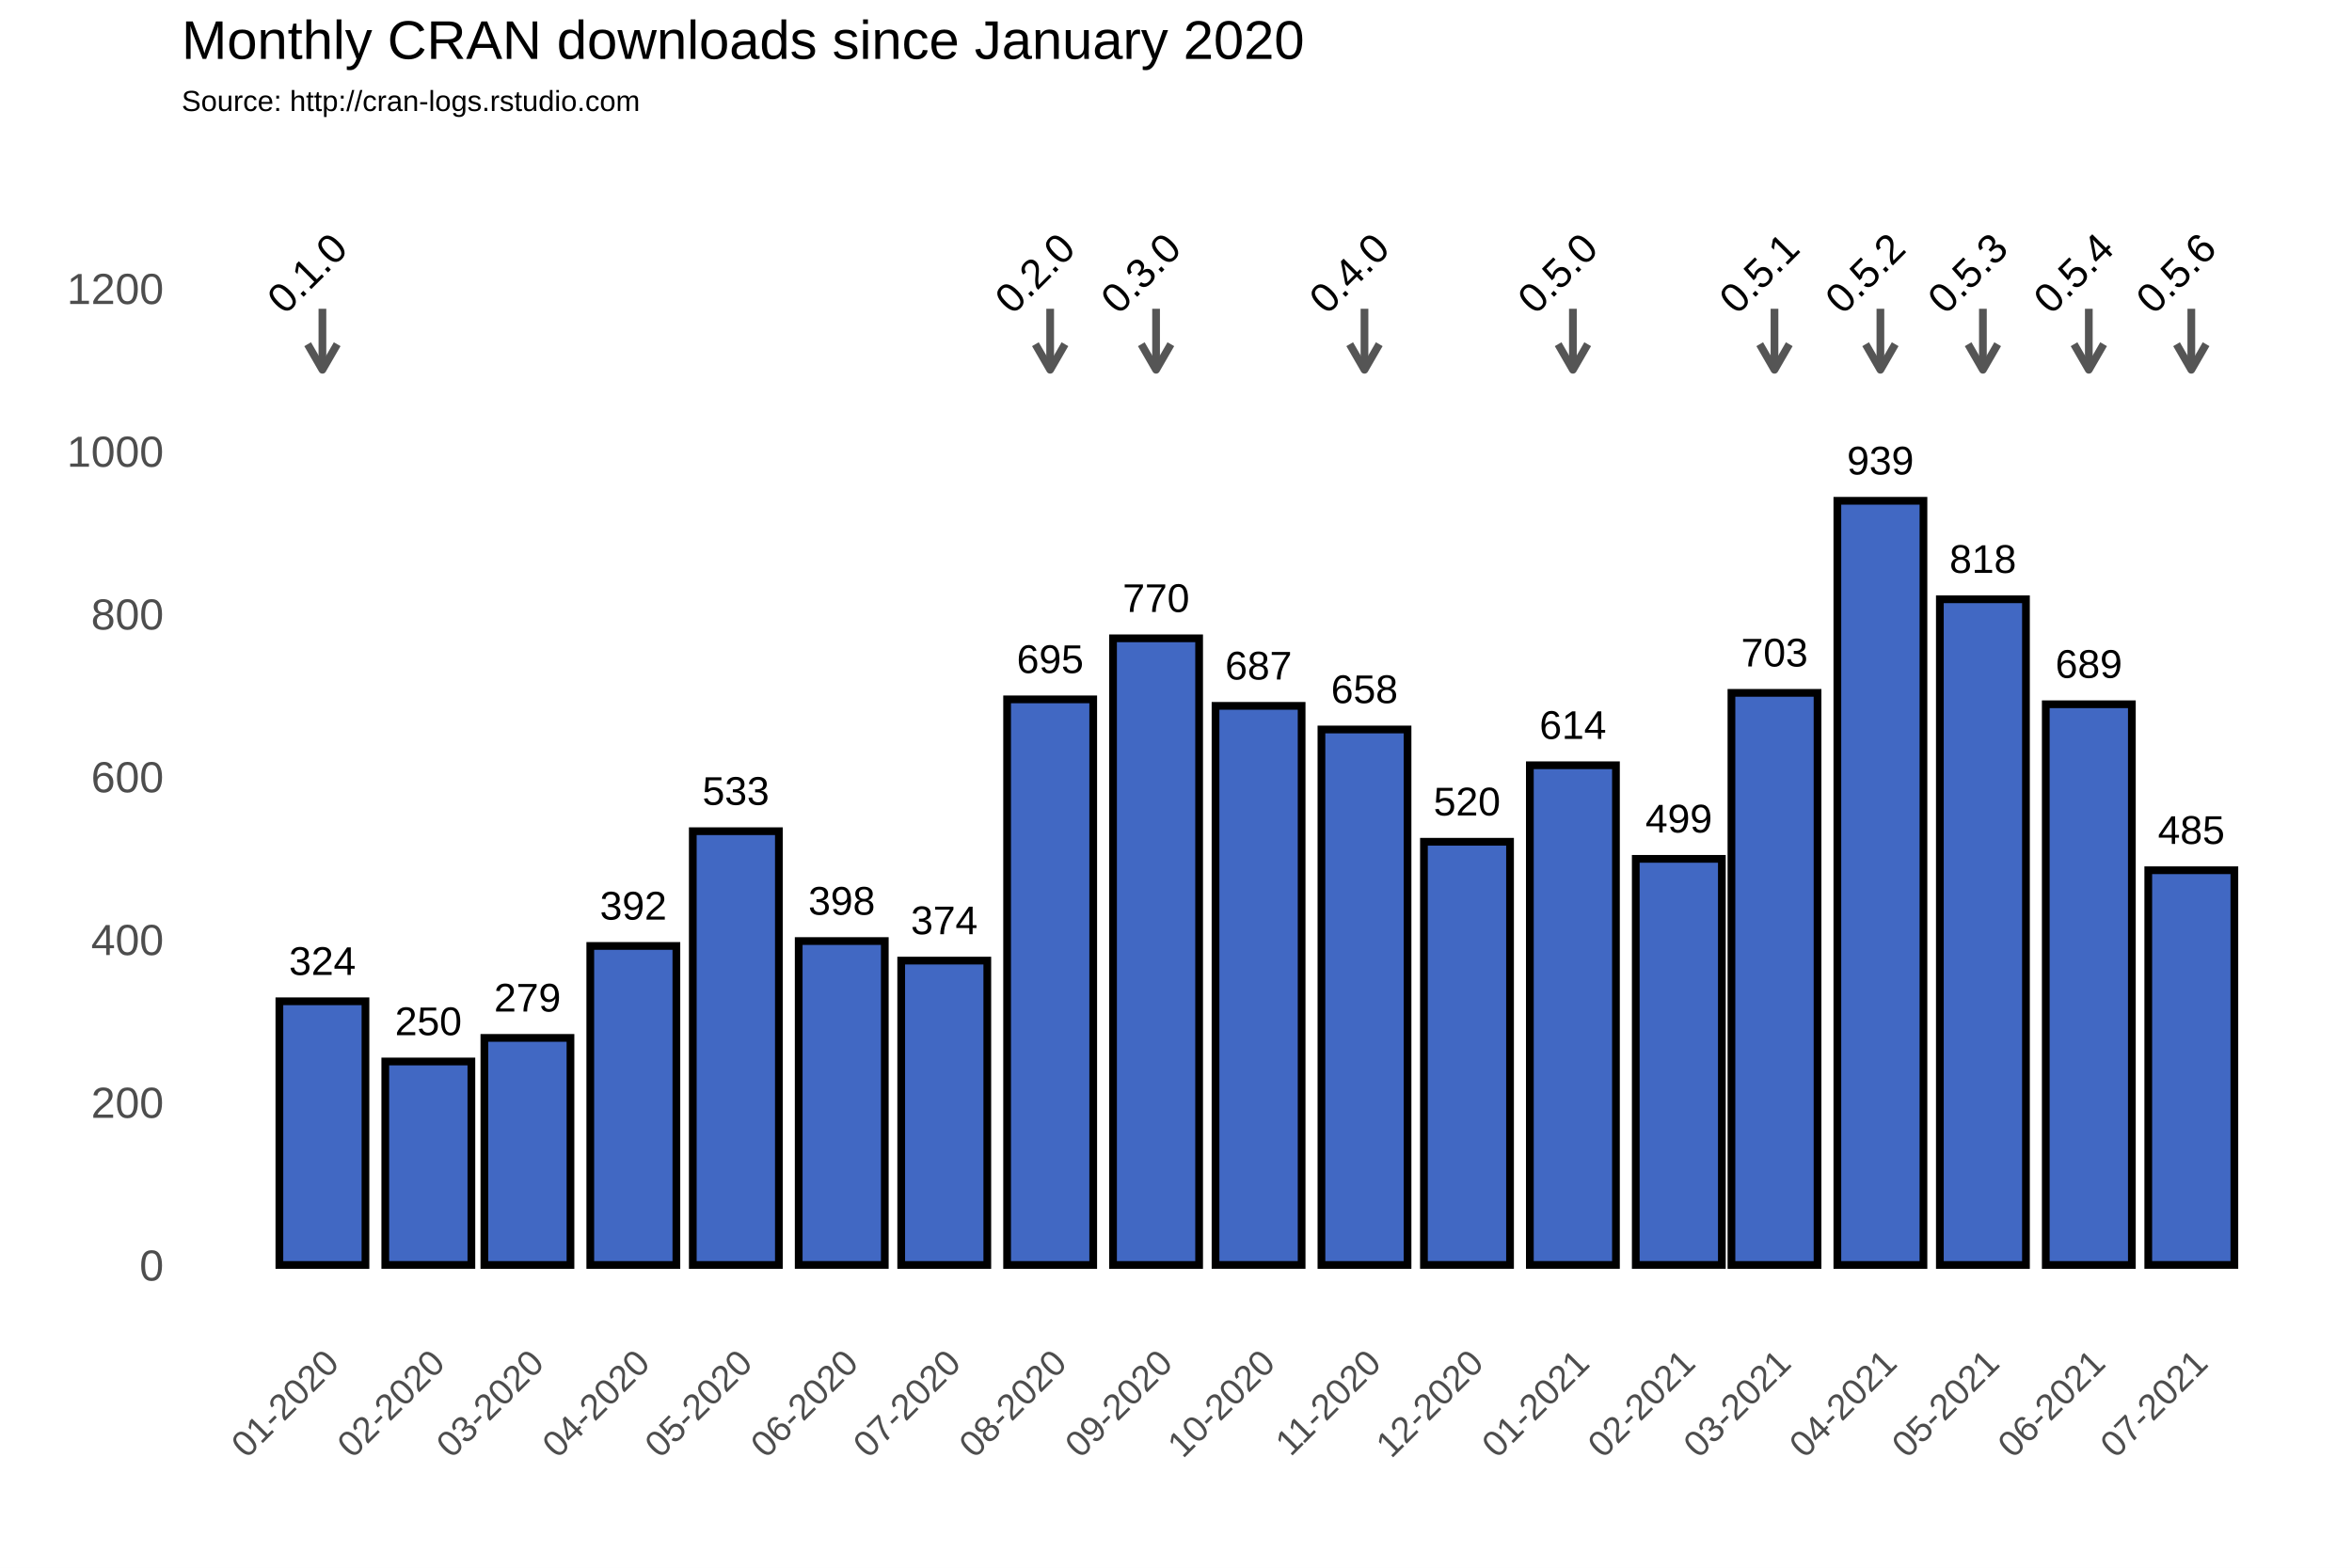
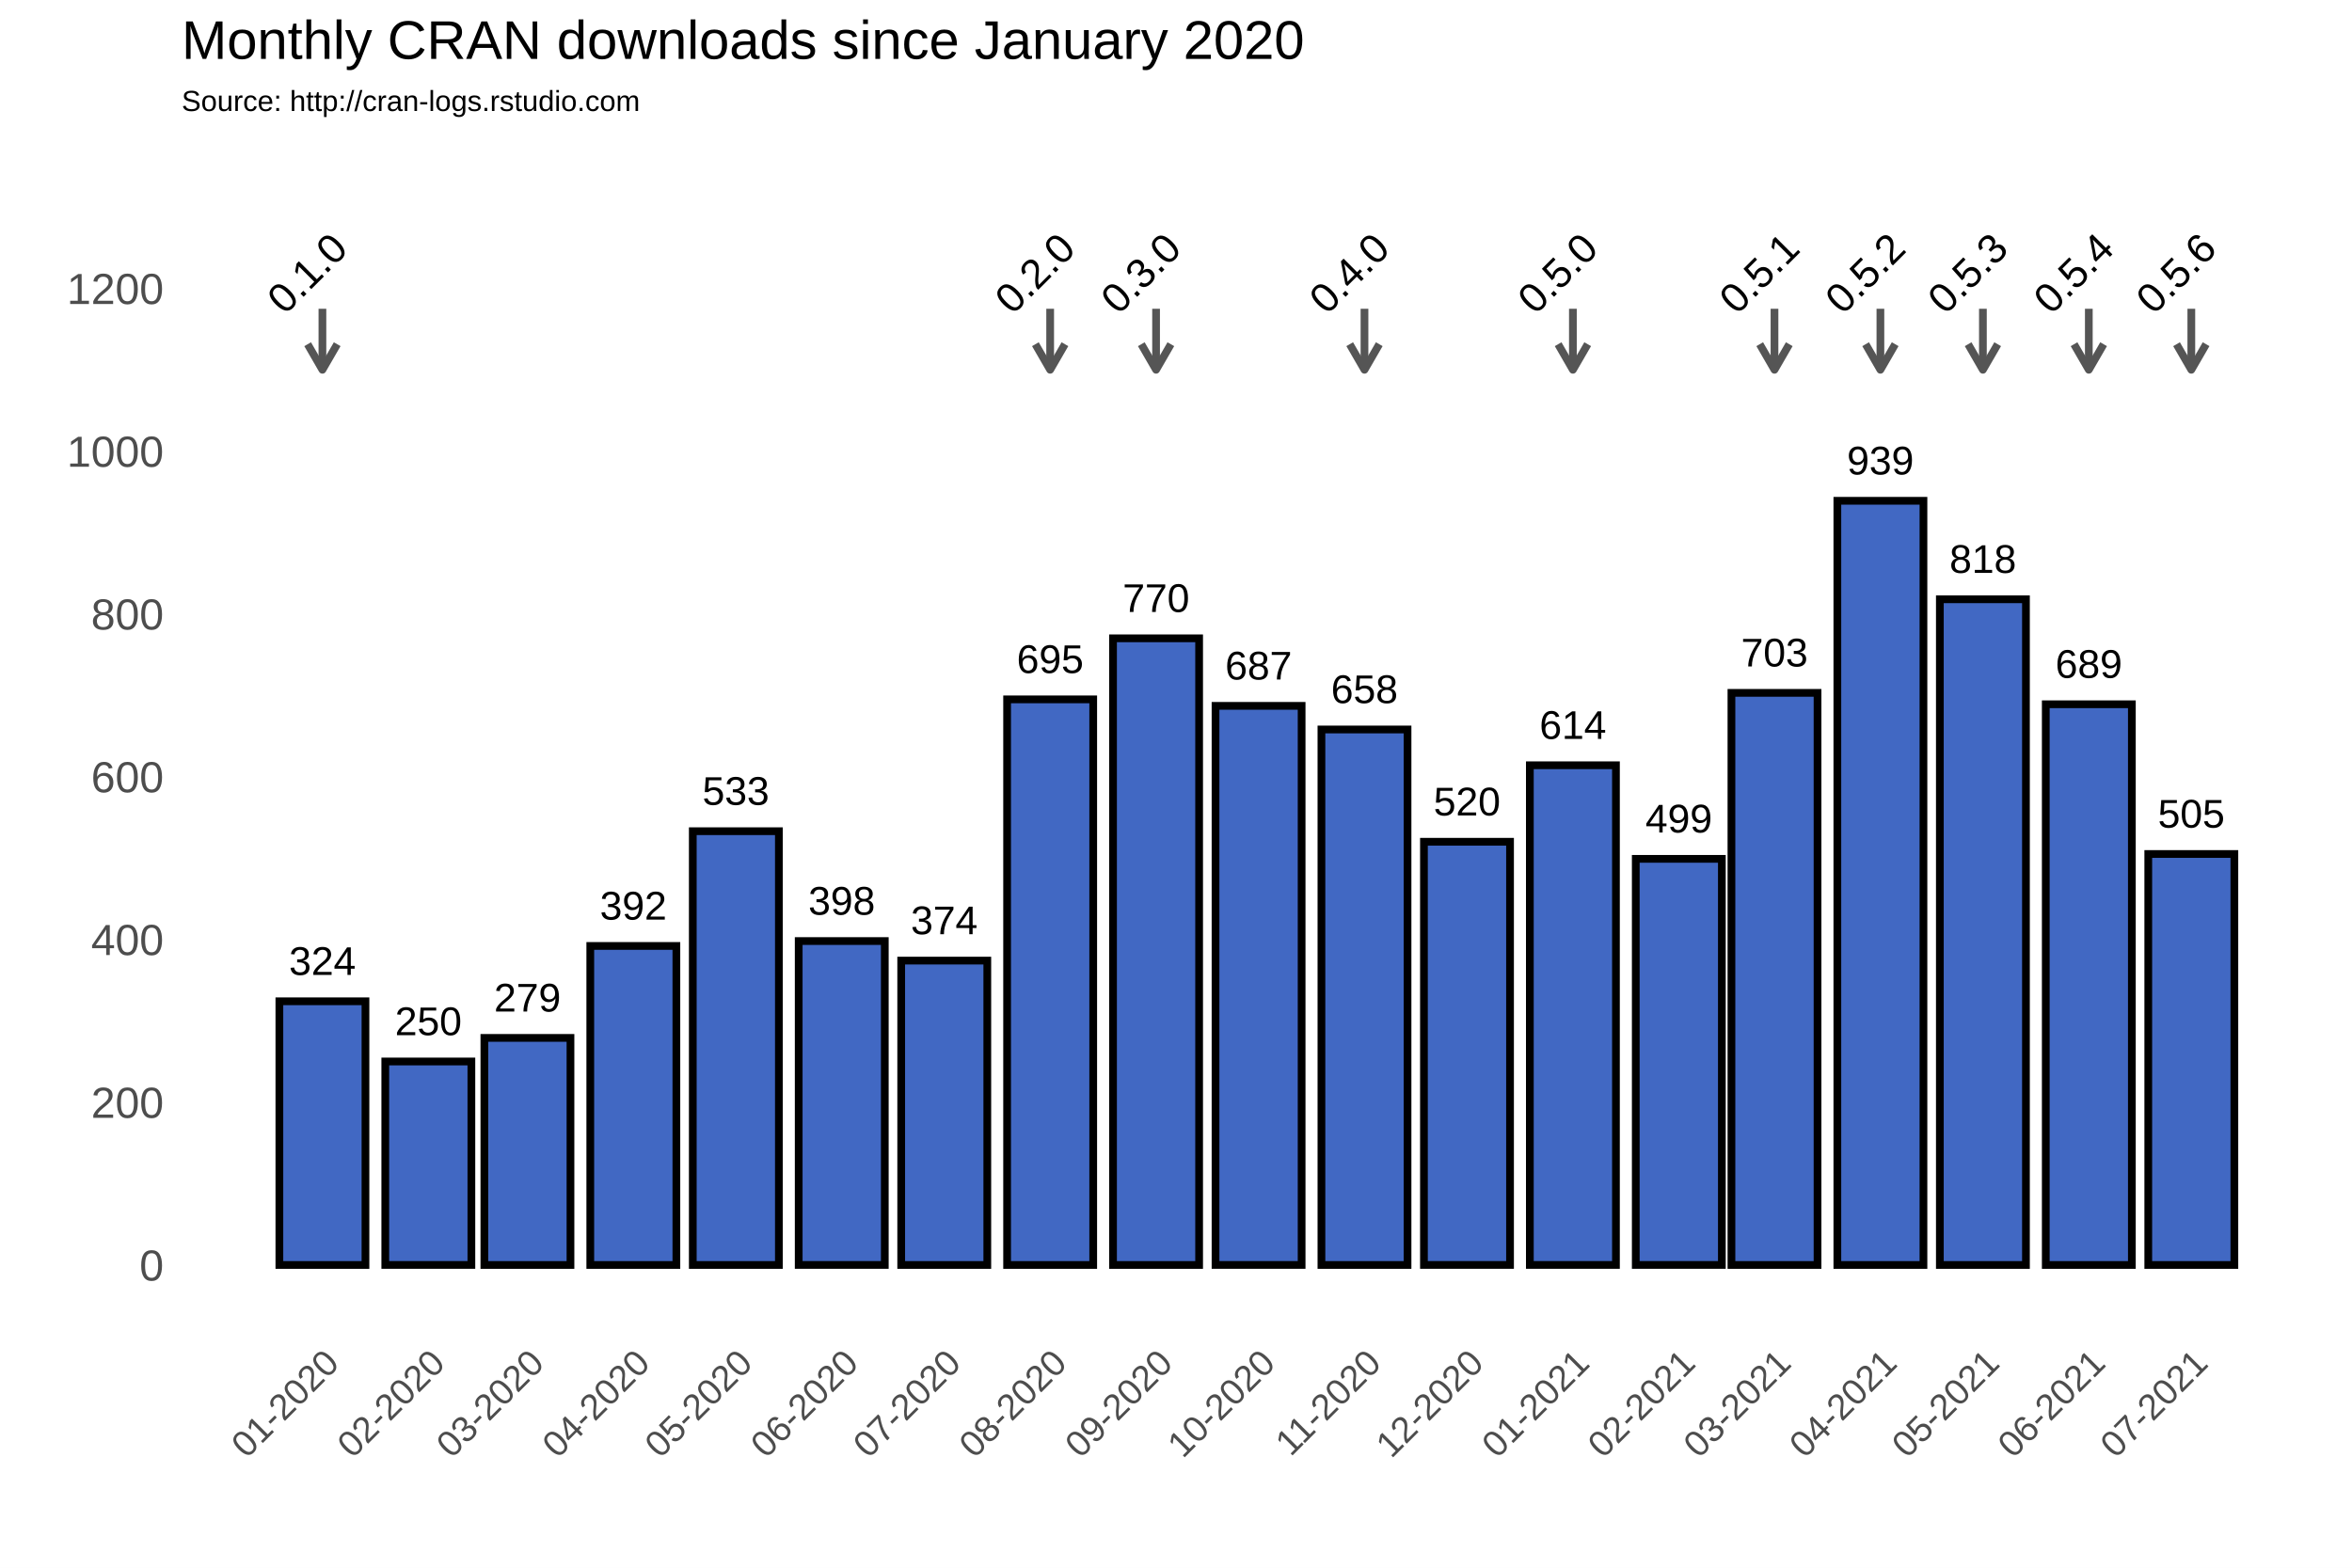
<svg xmlns="http://www.w3.org/2000/svg" class="svglite" width="648.00pt" height="432.00pt" viewBox="0 0 648.00 432.00">
  <defs>
    <style type="text/css">
    .svglite line, .svglite polyline, .svglite polygon, .svglite path, .svglite rect, .svglite circle {
      fill: none;
      stroke: #000000;
      stroke-linecap: round;
      stroke-linejoin: round;
      stroke-miterlimit: 10.00;
    }
  </style>
  </defs>
  <rect width="100%" height="100%" style="stroke: none; fill: #FFFFFF;" />
  <defs>
    <clipPath id="cpMC4wMHw2NDguMDB8MC4wMHw0MzIuMDA=">
      <rect x="0.00" y="0.00" width="648.00" height="432.00" />
    </clipPath>
  </defs>
  <g clip-path="url(#cpMC4wMHw2NDguMDB8MC4wMHw0MzIuMDA=)">
    <rect x="0.00" y="0.00" width="648.00" height="432.00" style="stroke-width: 1.07; stroke: #FFFFFF; fill: #FFFFFF;" />
  </g>
  <defs>
    <clipPath id="cpNTAuMDR8NjQyLjUyfDM3Ljc2fDM2My4zOA==">
      <rect x="50.04" y="37.76" width="592.48" height="325.62" />
    </clipPath>
  </defs>
  <g clip-path="url(#cpNTAuMDR8NjQyLjUyfDM3Ljc2fDM2My4zOA==)">
    <rect x="50.04" y="37.76" width="592.48" height="325.62" style="stroke-width: 1.07; stroke: none;" />
    <polyline points="50.04,326.15 642.52,326.15 " style="stroke-width: 0.53; stroke: #FFFFFF; stroke-linecap: butt;" />
    <polyline points="50.04,281.30 642.52,281.30 " style="stroke-width: 0.53; stroke: #FFFFFF; stroke-linecap: butt;" />
    <polyline points="50.04,236.45 642.52,236.45 " style="stroke-width: 0.53; stroke: #FFFFFF; stroke-linecap: butt;" />
    <polyline points="50.04,191.60 642.52,191.60 " style="stroke-width: 0.53; stroke: #FFFFFF; stroke-linecap: butt;" />
    <polyline points="50.04,146.75 642.52,146.75 " style="stroke-width: 0.53; stroke: #FFFFFF; stroke-linecap: butt;" />
    <polyline points="50.04,101.90 642.52,101.90 " style="stroke-width: 0.53; stroke: #FFFFFF; stroke-linecap: butt;" />
    <polyline points="50.04,57.04 642.52,57.04 " style="stroke-width: 0.53; stroke: #FFFFFF; stroke-linecap: butt;" />
    <polyline points="59.65,363.38 59.65,37.76 " style="stroke-width: 0.53; stroke: #FFFFFF; stroke-linecap: butt;" />
    <polyline points="74.24,363.38 74.24,37.76 " style="stroke-width: 0.53; stroke: #FFFFFF; stroke-linecap: butt;" />
    <polyline points="103.42,363.38 103.42,37.76 " style="stroke-width: 0.53; stroke: #FFFFFF; stroke-linecap: butt;" />
    <polyline points="131.66,363.38 131.66,37.76 " style="stroke-width: 0.53; stroke: #FFFFFF; stroke-linecap: butt;" />
    <polyline points="159.90,363.38 159.90,37.76 " style="stroke-width: 0.53; stroke: #FFFFFF; stroke-linecap: butt;" />
    <polyline points="188.61,363.38 188.61,37.76 " style="stroke-width: 0.53; stroke: #FFFFFF; stroke-linecap: butt;" />
    <polyline points="217.32,363.38 217.32,37.76 " style="stroke-width: 0.53; stroke: #FFFFFF; stroke-linecap: butt;" />
    <polyline points="246.03,363.38 246.03,37.76 " style="stroke-width: 0.53; stroke: #FFFFFF; stroke-linecap: butt;" />
    <polyline points="274.74,363.38 274.74,37.76 " style="stroke-width: 0.53; stroke: #FFFFFF; stroke-linecap: butt;" />
    <polyline points="303.92,363.38 303.92,37.76 " style="stroke-width: 0.53; stroke: #FFFFFF; stroke-linecap: butt;" />
    <polyline points="332.63,363.38 332.63,37.76 " style="stroke-width: 0.53; stroke: #FFFFFF; stroke-linecap: butt;" />
    <polyline points="361.34,363.38 361.34,37.76 " style="stroke-width: 0.53; stroke: #FFFFFF; stroke-linecap: butt;" />
    <polyline points="390.05,363.38 390.05,37.76 " style="stroke-width: 0.53; stroke: #FFFFFF; stroke-linecap: butt;" />
    <polyline points="418.76,363.38 418.76,37.76 " style="stroke-width: 0.53; stroke: #FFFFFF; stroke-linecap: butt;" />
    <polyline points="447.94,363.38 447.94,37.76 " style="stroke-width: 0.53; stroke: #FFFFFF; stroke-linecap: butt;" />
    <polyline points="475.71,363.38 475.71,37.76 " style="stroke-width: 0.53; stroke: #FFFFFF; stroke-linecap: butt;" />
    <polyline points="503.48,363.38 503.48,37.76 " style="stroke-width: 0.53; stroke: #FFFFFF; stroke-linecap: butt;" />
    <polyline points="532.19,363.38 532.19,37.76 " style="stroke-width: 0.53; stroke: #FFFFFF; stroke-linecap: butt;" />
    <polyline points="560.90,363.38 560.90,37.76 " style="stroke-width: 0.53; stroke: #FFFFFF; stroke-linecap: butt;" />
    <polyline points="589.61,363.38 589.61,37.76 " style="stroke-width: 0.53; stroke: #FFFFFF; stroke-linecap: butt;" />
    <polyline points="618.32,363.38 618.32,37.76 " style="stroke-width: 0.53; stroke: #FFFFFF; stroke-linecap: butt;" />
    <polyline points="632.91,363.38 632.91,37.76 " style="stroke-width: 0.53; stroke: #FFFFFF; stroke-linecap: butt;" />
    <polyline points="50.04,348.58 642.52,348.58 " style="stroke-width: 1.07; stroke: #FFFFFF; stroke-linecap: butt;" />
    <polyline points="50.04,303.73 642.52,303.73 " style="stroke-width: 1.07; stroke: #FFFFFF; stroke-linecap: butt;" />
    <polyline points="50.04,258.88 642.52,258.88 " style="stroke-width: 1.07; stroke: #FFFFFF; stroke-linecap: butt;" />
    <polyline points="50.04,214.02 642.52,214.02 " style="stroke-width: 1.07; stroke: #FFFFFF; stroke-linecap: butt;" />
    <polyline points="50.04,169.17 642.52,169.17 " style="stroke-width: 1.07; stroke: #FFFFFF; stroke-linecap: butt;" />
    <polyline points="50.04,124.32 642.52,124.32 " style="stroke-width: 1.07; stroke: #FFFFFF; stroke-linecap: butt;" />
    <polyline points="50.04,79.47 642.52,79.47 " style="stroke-width: 1.07; stroke: #FFFFFF; stroke-linecap: butt;" />
    <polyline points="88.83,363.38 88.83,37.76 " style="stroke-width: 1.07; stroke: #FFFFFF; stroke-linecap: butt;" />
    <polyline points="118.02,363.38 118.02,37.76 " style="stroke-width: 1.07; stroke: #FFFFFF; stroke-linecap: butt;" />
    <polyline points="145.31,363.38 145.31,37.76 " style="stroke-width: 1.07; stroke: #FFFFFF; stroke-linecap: butt;" />
    <polyline points="174.49,363.38 174.49,37.76 " style="stroke-width: 1.07; stroke: #FFFFFF; stroke-linecap: butt;" />
    <polyline points="202.73,363.38 202.73,37.76 " style="stroke-width: 1.07; stroke: #FFFFFF; stroke-linecap: butt;" />
    <polyline points="231.91,363.38 231.91,37.76 " style="stroke-width: 1.07; stroke: #FFFFFF; stroke-linecap: butt;" />
    <polyline points="260.15,363.38 260.15,37.76 " style="stroke-width: 1.07; stroke: #FFFFFF; stroke-linecap: butt;" />
    <polyline points="289.33,363.38 289.33,37.76 " style="stroke-width: 1.07; stroke: #FFFFFF; stroke-linecap: butt;" />
    <polyline points="318.51,363.38 318.51,37.76 " style="stroke-width: 1.07; stroke: #FFFFFF; stroke-linecap: butt;" />
    <polyline points="346.75,363.38 346.75,37.76 " style="stroke-width: 1.07; stroke: #FFFFFF; stroke-linecap: butt;" />
    <polyline points="375.93,363.38 375.93,37.76 " style="stroke-width: 1.07; stroke: #FFFFFF; stroke-linecap: butt;" />
    <polyline points="404.17,363.38 404.17,37.76 " style="stroke-width: 1.07; stroke: #FFFFFF; stroke-linecap: butt;" />
    <polyline points="433.35,363.38 433.35,37.76 " style="stroke-width: 1.07; stroke: #FFFFFF; stroke-linecap: butt;" />
    <polyline points="462.53,363.38 462.53,37.76 " style="stroke-width: 1.07; stroke: #FFFFFF; stroke-linecap: butt;" />
    <polyline points="488.89,363.38 488.89,37.76 " style="stroke-width: 1.07; stroke: #FFFFFF; stroke-linecap: butt;" />
    <polyline points="518.07,363.38 518.07,37.76 " style="stroke-width: 1.07; stroke: #FFFFFF; stroke-linecap: butt;" />
    <polyline points="546.31,363.38 546.31,37.76 " style="stroke-width: 1.07; stroke: #FFFFFF; stroke-linecap: butt;" />
    <polyline points="575.49,363.38 575.49,37.76 " style="stroke-width: 1.07; stroke: #FFFFFF; stroke-linecap: butt;" />
    <polyline points="603.73,363.38 603.73,37.76 " style="stroke-width: 1.07; stroke: #FFFFFF; stroke-linecap: butt;" />
    <rect x="76.97" y="275.92" width="23.72" height="72.66" style="stroke-width: 2.13; stroke-linecap: square; stroke-linejoin: miter; fill: #4168C3;" />
    <rect x="106.15" y="292.51" width="23.72" height="56.06" style="stroke-width: 2.13; stroke-linecap: square; stroke-linejoin: miter; fill: #4168C3;" />
    <rect x="133.45" y="286.01" width="23.72" height="62.57" style="stroke-width: 2.13; stroke-linecap: square; stroke-linejoin: miter; fill: #4168C3;" />
    <rect x="162.63" y="260.67" width="23.72" height="87.91" style="stroke-width: 2.13; stroke-linecap: square; stroke-linejoin: miter; fill: #4168C3;" />
    <rect x="190.87" y="229.05" width="23.72" height="119.53" style="stroke-width: 2.13; stroke-linecap: square; stroke-linejoin: miter; fill: #4168C3;" />
    <rect x="220.05" y="259.32" width="23.72" height="89.25" style="stroke-width: 2.13; stroke-linecap: square; stroke-linejoin: miter; fill: #4168C3;" />
    <rect x="248.29" y="264.71" width="23.72" height="83.87" style="stroke-width: 2.13; stroke-linecap: square; stroke-linejoin: miter; fill: #4168C3;" />
    <rect x="277.47" y="192.72" width="23.72" height="155.86" style="stroke-width: 2.13; stroke-linecap: square; stroke-linejoin: miter; fill: #4168C3;" />
    <rect x="306.65" y="175.90" width="23.72" height="172.68" style="stroke-width: 2.13; stroke-linecap: square; stroke-linejoin: miter; fill: #4168C3;" />
    <rect x="334.89" y="194.51" width="23.72" height="154.06" style="stroke-width: 2.13; stroke-linecap: square; stroke-linejoin: miter; fill: #4168C3;" />
    <rect x="364.07" y="201.02" width="23.72" height="147.56" style="stroke-width: 2.13; stroke-linecap: square; stroke-linejoin: miter; fill: #4168C3;" />
    <rect x="392.31" y="231.96" width="23.72" height="116.61" style="stroke-width: 2.13; stroke-linecap: square; stroke-linejoin: miter; fill: #4168C3;" />
    <rect x="421.49" y="210.88" width="23.72" height="137.69" style="stroke-width: 2.13; stroke-linecap: square; stroke-linejoin: miter; fill: #4168C3;" />
    <rect x="450.67" y="236.67" width="23.72" height="111.90" style="stroke-width: 2.13; stroke-linecap: square; stroke-linejoin: miter; fill: #4168C3;" />
    <rect x="477.03" y="190.93" width="23.72" height="157.65" style="stroke-width: 2.13; stroke-linecap: square; stroke-linejoin: miter; fill: #4168C3;" />
    <rect x="506.21" y="138.00" width="23.72" height="210.58" style="stroke-width: 2.13; stroke-linecap: square; stroke-linejoin: miter; fill: #4168C3;" />
    <rect x="534.45" y="165.14" width="23.72" height="183.44" style="stroke-width: 2.13; stroke-linecap: square; stroke-linejoin: miter; fill: #4168C3;" />
    <rect x="563.63" y="194.07" width="23.72" height="154.51" style="stroke-width: 2.13; stroke-linecap: square; stroke-linejoin: miter; fill: #4168C3;" />
-     <rect x="591.87" y="239.81" width="23.72" height="108.76" style="stroke-width: 2.13; stroke-linecap: square; stroke-linejoin: miter; fill: #4168C3;" />
+     <rect x="591.87" y="235.33" width="23.72" height="113.25" style="stroke-width: 2.13; stroke-linecap: square; stroke-linejoin: miter; fill: #4168C3;" />
    <text x="88.83" y="268.66" text-anchor="middle" style="font-size: 11.04px; font-family: Arial;" textLength="18.40px" lengthAdjust="spacingAndGlyphs">324</text>
    <text x="118.02" y="285.25" text-anchor="middle" style="font-size: 11.04px; font-family: Arial;" textLength="18.40px" lengthAdjust="spacingAndGlyphs">250</text>
    <text x="145.31" y="278.75" text-anchor="middle" style="font-size: 11.04px; font-family: Arial;" textLength="18.40px" lengthAdjust="spacingAndGlyphs">279</text>
    <text x="174.49" y="253.41" text-anchor="middle" style="font-size: 11.04px; font-family: Arial;" textLength="18.40px" lengthAdjust="spacingAndGlyphs">392</text>
    <text x="202.73" y="221.79" text-anchor="middle" style="font-size: 11.04px; font-family: Arial;" textLength="18.40px" lengthAdjust="spacingAndGlyphs">533</text>
    <text x="231.91" y="252.06" text-anchor="middle" style="font-size: 11.04px; font-family: Arial;" textLength="18.40px" lengthAdjust="spacingAndGlyphs">398</text>
    <text x="260.15" y="257.44" text-anchor="middle" style="font-size: 11.04px; font-family: Arial;" textLength="18.40px" lengthAdjust="spacingAndGlyphs">374</text>
    <text x="289.33" y="185.46" text-anchor="middle" style="font-size: 11.04px; font-family: Arial;" textLength="18.40px" lengthAdjust="spacingAndGlyphs">695</text>
    <text x="318.51" y="168.64" text-anchor="middle" style="font-size: 11.04px; font-family: Arial;" textLength="18.40px" lengthAdjust="spacingAndGlyphs">770</text>
    <text x="346.75" y="187.25" text-anchor="middle" style="font-size: 11.04px; font-family: Arial;" textLength="18.40px" lengthAdjust="spacingAndGlyphs">687</text>
    <text x="375.93" y="193.75" text-anchor="middle" style="font-size: 11.04px; font-family: Arial;" textLength="18.40px" lengthAdjust="spacingAndGlyphs">658</text>
    <text x="404.17" y="224.70" text-anchor="middle" style="font-size: 11.04px; font-family: Arial;" textLength="18.40px" lengthAdjust="spacingAndGlyphs">520</text>
    <text x="433.35" y="203.62" text-anchor="middle" style="font-size: 11.04px; font-family: Arial;" textLength="18.40px" lengthAdjust="spacingAndGlyphs">614</text>
    <text x="462.53" y="229.41" text-anchor="middle" style="font-size: 11.04px; font-family: Arial;" textLength="18.40px" lengthAdjust="spacingAndGlyphs">499</text>
    <text x="488.89" y="183.66" text-anchor="middle" style="font-size: 11.04px; font-family: Arial;" textLength="18.40px" lengthAdjust="spacingAndGlyphs">703</text>
    <text x="518.07" y="130.74" text-anchor="middle" style="font-size: 11.04px; font-family: Arial;" textLength="18.40px" lengthAdjust="spacingAndGlyphs">939</text>
    <text x="546.31" y="157.87" text-anchor="middle" style="font-size: 11.04px; font-family: Arial;" textLength="18.40px" lengthAdjust="spacingAndGlyphs">818</text>
    <text x="575.49" y="186.80" text-anchor="middle" style="font-size: 11.04px; font-family: Arial;" textLength="18.40px" lengthAdjust="spacingAndGlyphs">689</text>
-     <text x="603.73" y="232.55" text-anchor="middle" style="font-size: 11.04px; font-family: Arial;" textLength="18.40px" lengthAdjust="spacingAndGlyphs">485</text>
+     <text x="603.73" y="228.06" text-anchor="middle" style="font-size: 11.04px; font-family: Arial;" textLength="18.40px" lengthAdjust="spacingAndGlyphs">505</text>
    <line x1="88.83" y1="85.08" x2="88.83" y2="101.90" style="stroke-width: 2.13; stroke: #555555; stroke-linecap: butt;" />
    <polyline points="84.76,94.85 88.83,101.90 92.90,94.85 " style="stroke-width: 2.13; stroke: #555555; stroke-linecap: butt;" />
    <line x1="289.33" y1="85.08" x2="289.33" y2="101.90" style="stroke-width: 2.13; stroke: #555555; stroke-linecap: butt;" />
    <polyline points="285.26,94.85 289.33,101.90 293.40,94.85 " style="stroke-width: 2.13; stroke: #555555; stroke-linecap: butt;" />
    <line x1="318.51" y1="85.08" x2="318.51" y2="101.90" style="stroke-width: 2.13; stroke: #555555; stroke-linecap: butt;" />
    <polyline points="314.44,94.85 318.51,101.90 322.58,94.85 " style="stroke-width: 2.13; stroke: #555555; stroke-linecap: butt;" />
    <line x1="375.93" y1="85.08" x2="375.93" y2="101.90" style="stroke-width: 2.13; stroke: #555555; stroke-linecap: butt;" />
    <polyline points="371.86,94.85 375.93,101.90 380.00,94.85 " style="stroke-width: 2.13; stroke: #555555; stroke-linecap: butt;" />
    <line x1="433.35" y1="85.08" x2="433.35" y2="101.90" style="stroke-width: 2.13; stroke: #555555; stroke-linecap: butt;" />
    <polyline points="429.28,94.85 433.35,101.90 437.42,94.85 " style="stroke-width: 2.13; stroke: #555555; stroke-linecap: butt;" />
    <line x1="488.89" y1="85.08" x2="488.89" y2="101.90" style="stroke-width: 2.13; stroke: #555555; stroke-linecap: butt;" />
    <polyline points="484.82,94.85 488.89,101.90 492.96,94.85 " style="stroke-width: 2.13; stroke: #555555; stroke-linecap: butt;" />
    <line x1="518.07" y1="85.08" x2="518.07" y2="101.90" style="stroke-width: 2.13; stroke: #555555; stroke-linecap: butt;" />
    <polyline points="514.00,94.85 518.07,101.90 522.14,94.85 " style="stroke-width: 2.13; stroke: #555555; stroke-linecap: butt;" />
    <line x1="546.31" y1="85.08" x2="546.31" y2="101.90" style="stroke-width: 2.13; stroke: #555555; stroke-linecap: butt;" />
    <polyline points="542.24,94.85 546.31,101.90 550.38,94.85 " style="stroke-width: 2.13; stroke: #555555; stroke-linecap: butt;" />
    <line x1="575.49" y1="85.08" x2="575.49" y2="101.90" style="stroke-width: 2.13; stroke: #555555; stroke-linecap: butt;" />
    <polyline points="571.42,94.85 575.49,101.90 579.56,94.85 " style="stroke-width: 2.13; stroke: #555555; stroke-linecap: butt;" />
    <line x1="603.73" y1="85.08" x2="603.73" y2="101.90" style="stroke-width: 2.13; stroke: #555555; stroke-linecap: butt;" />
    <polyline points="599.66,94.85 603.73,101.90 607.80,94.85 " style="stroke-width: 2.13; stroke: #555555; stroke-linecap: butt;" />
    <text transform="translate(87.40,78.03) rotate(-45)" text-anchor="middle" style="font-size: 11.38px; font-family: Arial;" textLength="25.31px" lengthAdjust="spacingAndGlyphs">0.1.0</text>
    <text transform="translate(287.89,78.03) rotate(-45)" text-anchor="middle" style="font-size: 11.38px; font-family: Arial;" textLength="25.31px" lengthAdjust="spacingAndGlyphs">0.2.0</text>
    <text transform="translate(317.07,78.03) rotate(-45)" text-anchor="middle" style="font-size: 11.38px; font-family: Arial;" textLength="25.31px" lengthAdjust="spacingAndGlyphs">0.3.0</text>
    <text transform="translate(374.49,78.03) rotate(-45)" text-anchor="middle" style="font-size: 11.38px; font-family: Arial;" textLength="25.31px" lengthAdjust="spacingAndGlyphs">0.4.0</text>
    <text transform="translate(431.91,78.03) rotate(-45)" text-anchor="middle" style="font-size: 11.38px; font-family: Arial;" textLength="25.31px" lengthAdjust="spacingAndGlyphs">0.5.0</text>
    <text transform="translate(487.45,78.03) rotate(-45)" text-anchor="middle" style="font-size: 11.38px; font-family: Arial;" textLength="25.31px" lengthAdjust="spacingAndGlyphs">0.5.1</text>
    <text transform="translate(516.63,78.03) rotate(-45)" text-anchor="middle" style="font-size: 11.38px; font-family: Arial;" textLength="25.31px" lengthAdjust="spacingAndGlyphs">0.5.2</text>
    <text transform="translate(544.87,78.03) rotate(-45)" text-anchor="middle" style="font-size: 11.38px; font-family: Arial;" textLength="25.31px" lengthAdjust="spacingAndGlyphs">0.5.3</text>
    <text transform="translate(574.05,78.03) rotate(-45)" text-anchor="middle" style="font-size: 11.38px; font-family: Arial;" textLength="25.31px" lengthAdjust="spacingAndGlyphs">0.5.4</text>
    <text transform="translate(602.29,78.03) rotate(-45)" text-anchor="middle" style="font-size: 11.38px; font-family: Arial;" textLength="25.31px" lengthAdjust="spacingAndGlyphs">0.5.6</text>
  </g>
  <g clip-path="url(#cpMC4wMHw2NDguMDB8MC4wMHw0MzIuMDA=)">
    <text x="45.11" y="352.88" text-anchor="end" style="font-size: 12.00px; fill: #4D4D4D; font-family: Arial;" textLength="6.67px" lengthAdjust="spacingAndGlyphs">0</text>
    <text x="45.11" y="308.03" text-anchor="end" style="font-size: 12.00px; fill: #4D4D4D; font-family: Arial;" textLength="20.02px" lengthAdjust="spacingAndGlyphs">200</text>
    <text x="45.11" y="263.17" text-anchor="end" style="font-size: 12.00px; fill: #4D4D4D; font-family: Arial;" textLength="20.02px" lengthAdjust="spacingAndGlyphs">400</text>
    <text x="45.11" y="218.32" text-anchor="end" style="font-size: 12.00px; fill: #4D4D4D; font-family: Arial;" textLength="20.02px" lengthAdjust="spacingAndGlyphs">600</text>
    <text x="45.11" y="173.47" text-anchor="end" style="font-size: 12.00px; fill: #4D4D4D; font-family: Arial;" textLength="20.02px" lengthAdjust="spacingAndGlyphs">800</text>
    <text x="45.11" y="128.62" text-anchor="end" style="font-size: 12.00px; fill: #4D4D4D; font-family: Arial;" textLength="26.70px" lengthAdjust="spacingAndGlyphs">1000</text>
    <text x="45.11" y="83.77" text-anchor="end" style="font-size: 12.00px; fill: #4D4D4D; font-family: Arial;" textLength="26.70px" lengthAdjust="spacingAndGlyphs">1200</text>
    <text transform="translate(93.90,376.17) rotate(-45)" text-anchor="end" style="font-size: 10.00px; fill: #4D4D4D; font-family: Arial;" textLength="36.73px" lengthAdjust="spacingAndGlyphs">01-2020</text>
    <text transform="translate(123.08,376.17) rotate(-45)" text-anchor="end" style="font-size: 10.00px; fill: #4D4D4D; font-family: Arial;" textLength="36.73px" lengthAdjust="spacingAndGlyphs">02-2020</text>
    <text transform="translate(150.38,376.17) rotate(-45)" text-anchor="end" style="font-size: 10.00px; fill: #4D4D4D; font-family: Arial;" textLength="36.73px" lengthAdjust="spacingAndGlyphs">03-2020</text>
    <text transform="translate(179.56,376.17) rotate(-45)" text-anchor="end" style="font-size: 10.00px; fill: #4D4D4D; font-family: Arial;" textLength="36.73px" lengthAdjust="spacingAndGlyphs">04-2020</text>
    <text transform="translate(207.80,376.17) rotate(-45)" text-anchor="end" style="font-size: 10.00px; fill: #4D4D4D; font-family: Arial;" textLength="36.73px" lengthAdjust="spacingAndGlyphs">05-2020</text>
    <text transform="translate(236.98,376.17) rotate(-45)" text-anchor="end" style="font-size: 10.00px; fill: #4D4D4D; font-family: Arial;" textLength="36.73px" lengthAdjust="spacingAndGlyphs">06-2020</text>
    <text transform="translate(265.22,376.17) rotate(-45)" text-anchor="end" style="font-size: 10.00px; fill: #4D4D4D; font-family: Arial;" textLength="36.73px" lengthAdjust="spacingAndGlyphs">07-2020</text>
    <text transform="translate(294.40,376.17) rotate(-45)" text-anchor="end" style="font-size: 10.00px; fill: #4D4D4D; font-family: Arial;" textLength="36.73px" lengthAdjust="spacingAndGlyphs">08-2020</text>
    <text transform="translate(323.58,376.17) rotate(-45)" text-anchor="end" style="font-size: 10.00px; fill: #4D4D4D; font-family: Arial;" textLength="36.73px" lengthAdjust="spacingAndGlyphs">09-2020</text>
    <text transform="translate(351.82,376.17) rotate(-45)" text-anchor="end" style="font-size: 10.00px; fill: #4D4D4D; font-family: Arial;" textLength="36.73px" lengthAdjust="spacingAndGlyphs">10-2020</text>
    <text transform="translate(381.00,376.17) rotate(-45)" text-anchor="end" style="font-size: 10.00px; fill: #4D4D4D; font-family: Arial;" textLength="35.99px" lengthAdjust="spacingAndGlyphs">11-2020</text>
    <text transform="translate(409.24,376.17) rotate(-45)" text-anchor="end" style="font-size: 10.00px; fill: #4D4D4D; font-family: Arial;" textLength="36.73px" lengthAdjust="spacingAndGlyphs">12-2020</text>
    <text transform="translate(438.42,376.17) rotate(-45)" text-anchor="end" style="font-size: 10.00px; fill: #4D4D4D; font-family: Arial;" textLength="36.73px" lengthAdjust="spacingAndGlyphs">01-2021</text>
    <text transform="translate(467.60,376.17) rotate(-45)" text-anchor="end" style="font-size: 10.00px; fill: #4D4D4D; font-family: Arial;" textLength="36.73px" lengthAdjust="spacingAndGlyphs">02-2021</text>
    <text transform="translate(493.96,376.17) rotate(-45)" text-anchor="end" style="font-size: 10.00px; fill: #4D4D4D; font-family: Arial;" textLength="36.73px" lengthAdjust="spacingAndGlyphs">03-2021</text>
    <text transform="translate(523.14,376.17) rotate(-45)" text-anchor="end" style="font-size: 10.00px; fill: #4D4D4D; font-family: Arial;" textLength="36.73px" lengthAdjust="spacingAndGlyphs">04-2021</text>
    <text transform="translate(551.38,376.17) rotate(-45)" text-anchor="end" style="font-size: 10.00px; fill: #4D4D4D; font-family: Arial;" textLength="36.73px" lengthAdjust="spacingAndGlyphs">05-2021</text>
    <text transform="translate(580.56,376.17) rotate(-45)" text-anchor="end" style="font-size: 10.00px; fill: #4D4D4D; font-family: Arial;" textLength="36.73px" lengthAdjust="spacingAndGlyphs">06-2021</text>
    <text transform="translate(608.80,376.17) rotate(-45)" text-anchor="end" style="font-size: 10.00px; fill: #4D4D4D; font-family: Arial;" textLength="36.73px" lengthAdjust="spacingAndGlyphs">07-2021</text>
    <text x="50.04" y="30.59" style="font-size: 8.00px; font-family: Arial;" textLength="126.32px" lengthAdjust="spacingAndGlyphs">Source: http://cran-logs.rstudio.com</text>
    <text x="50.04" y="16.22" style="font-size: 15.00px; font-family: Arial;" textLength="309.25px" lengthAdjust="spacingAndGlyphs">Monthly CRAN downloads since January 2020</text>
  </g>
</svg>
